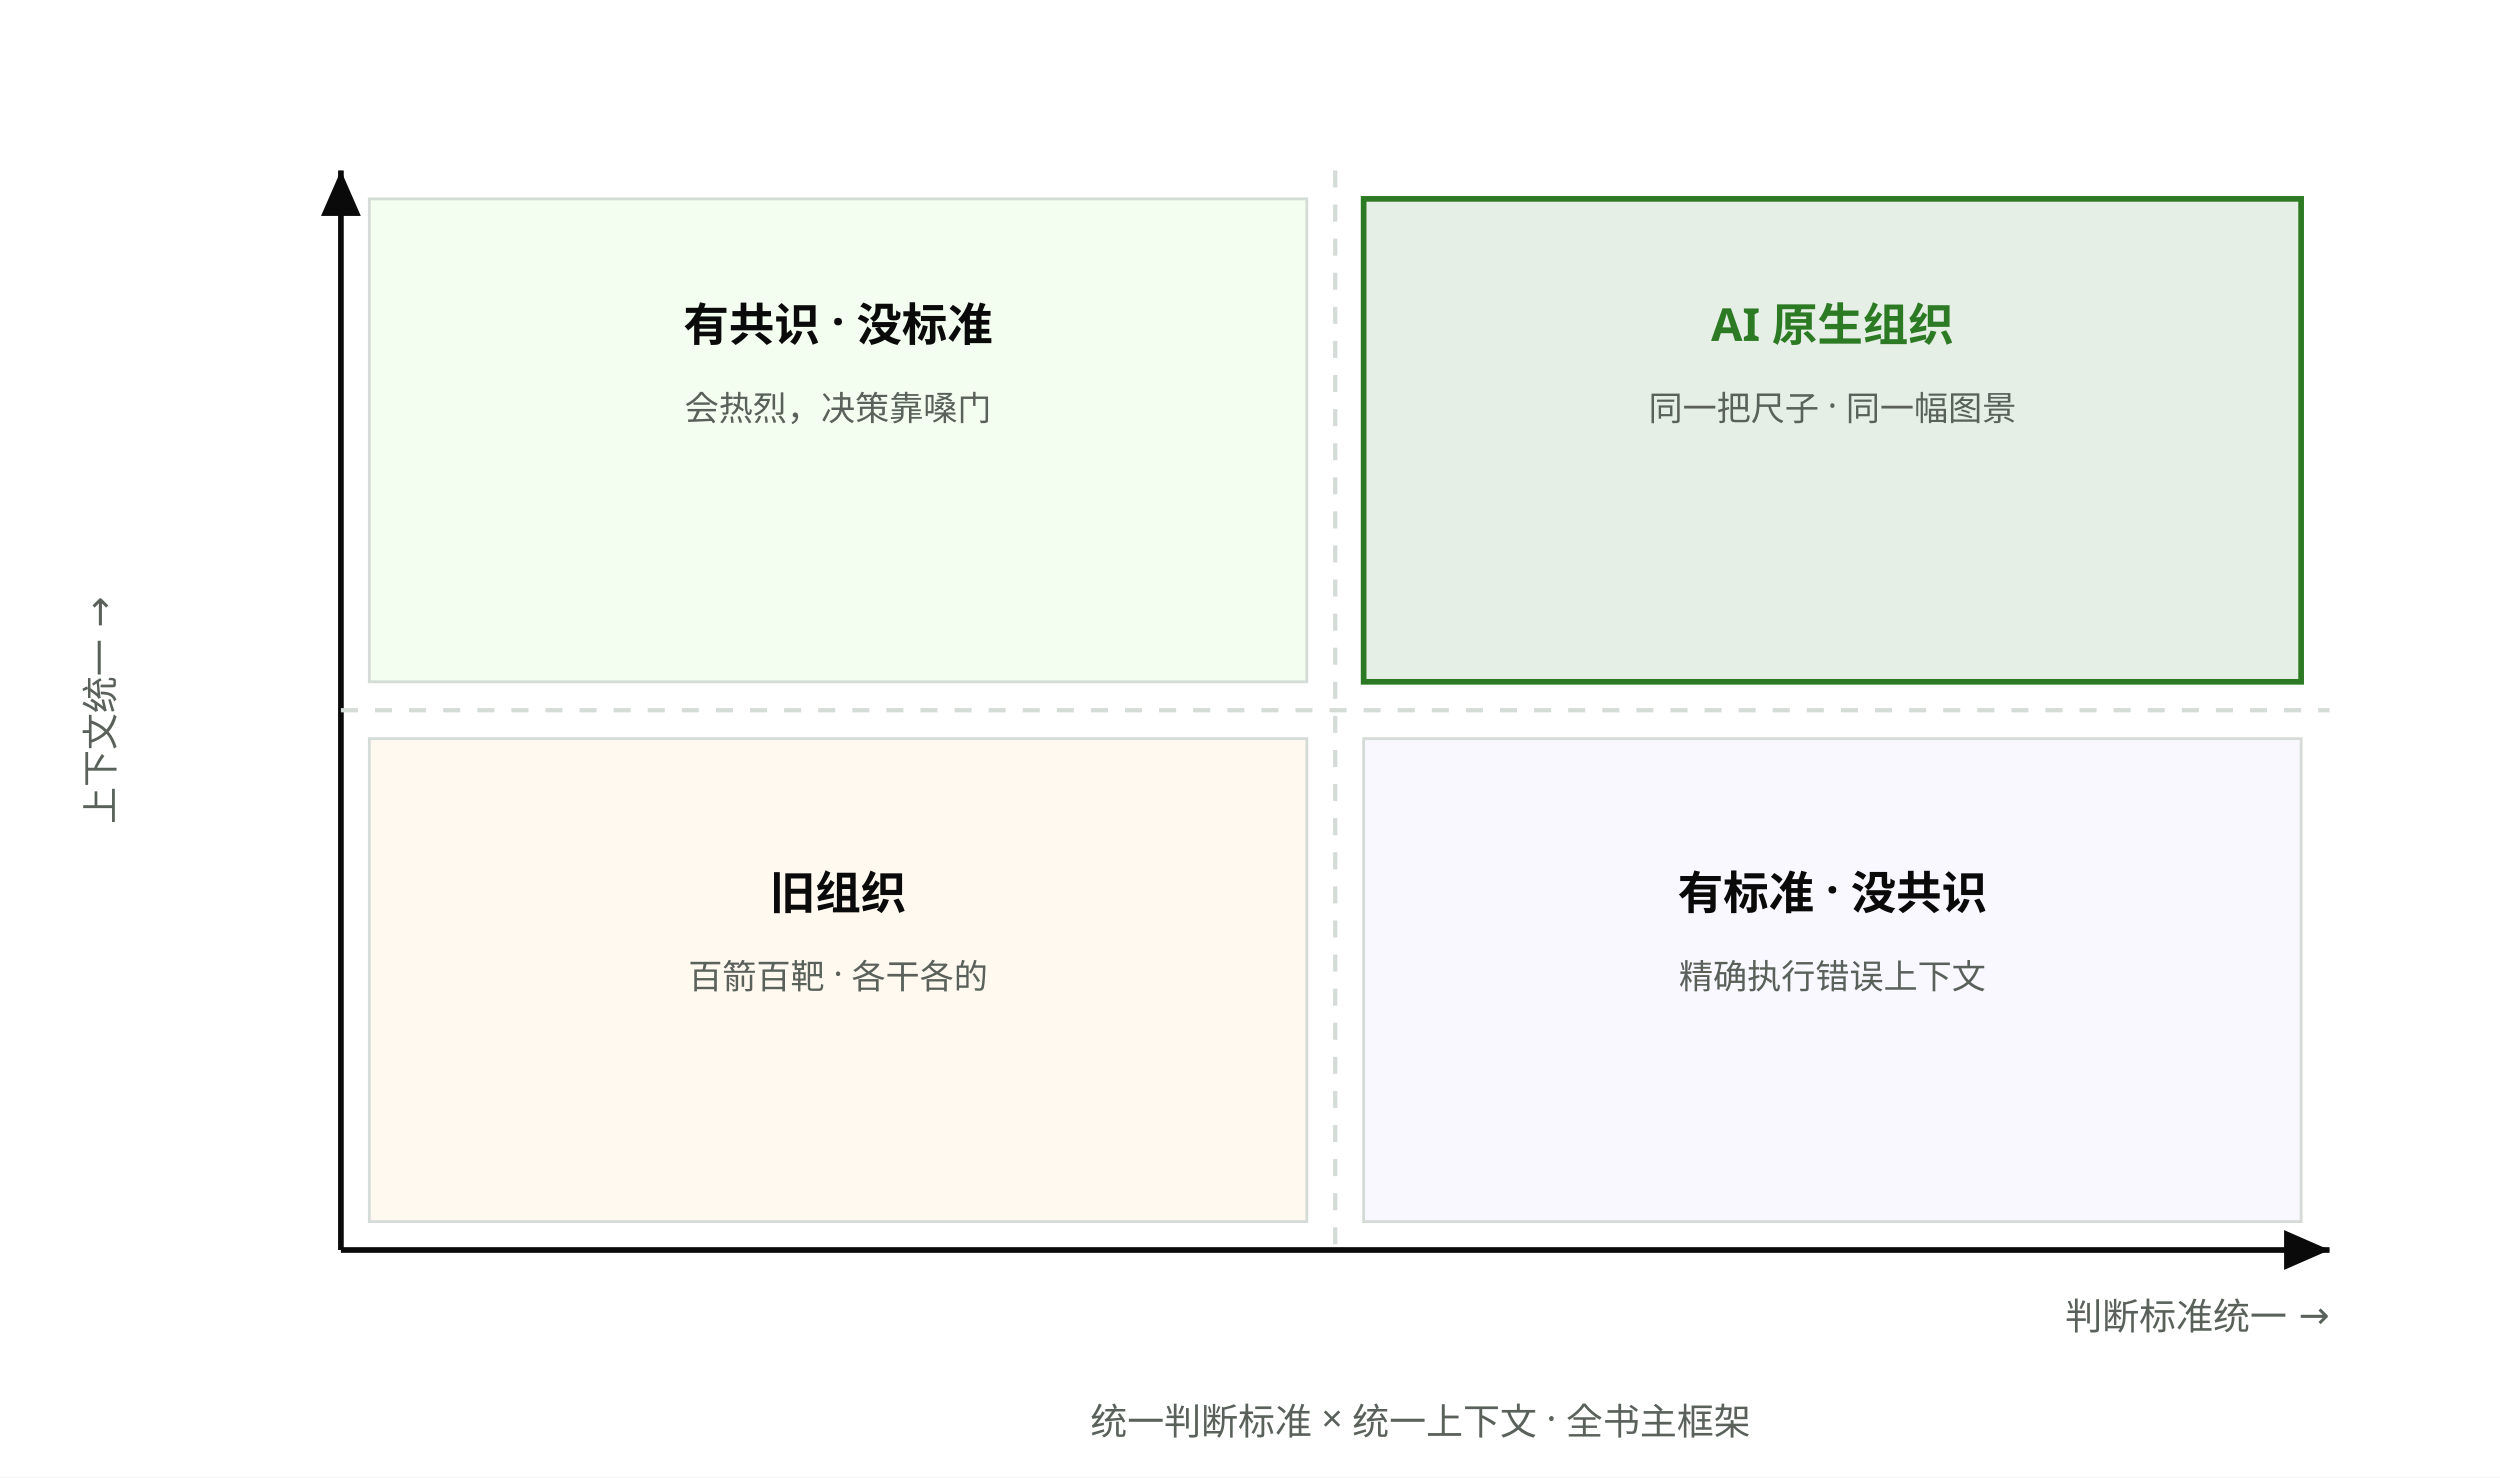
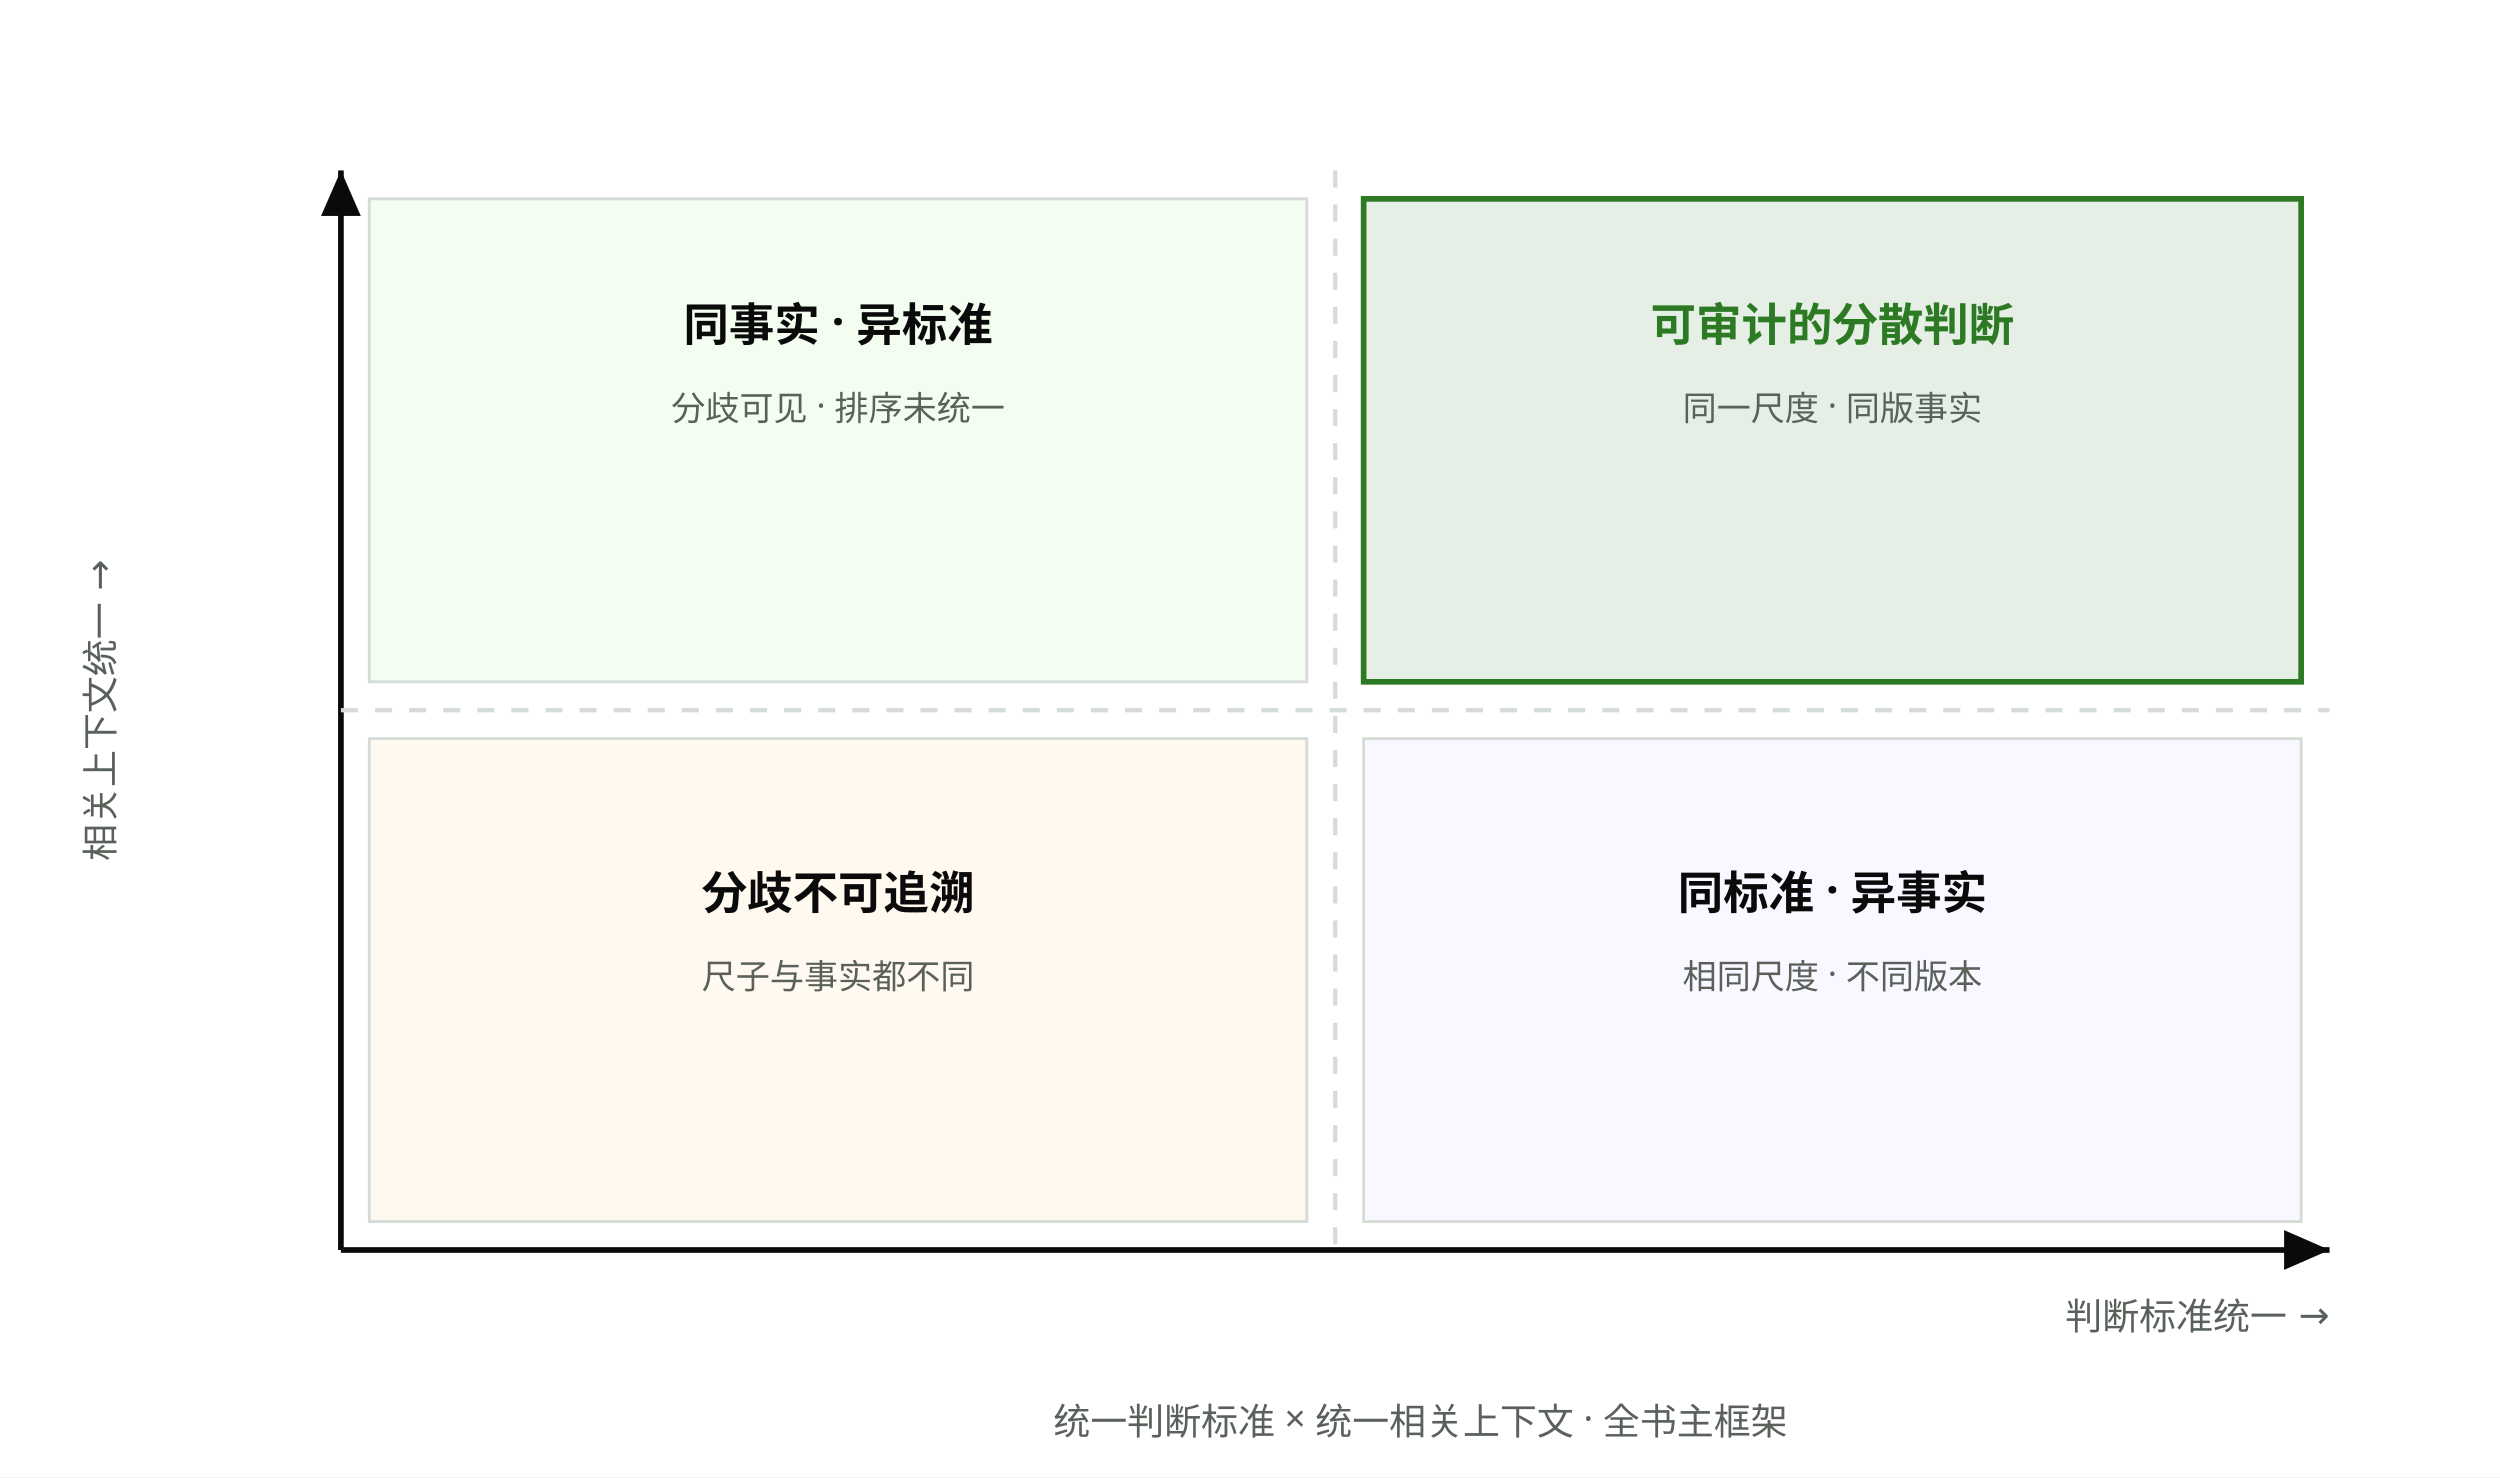
<svg xmlns="http://www.w3.org/2000/svg" viewBox="0 0 880 520" role="img" aria-labelledby="t d">
  <rect width="880" height="520" fill="#fff" />
  <line x1="120" y1="440" x2="820" y2="440" stroke="#0a0a0a" stroke-width="2" />
  <line x1="120" y1="440" x2="120" y2="60" stroke="#0a0a0a" stroke-width="2" />
  <polygon points="820,440 804,433 804,447" fill="#0a0a0a" />
  <polygon points="120,60 113,76 127,76" fill="#0a0a0a" />
  <text x="820" y="468" text-anchor="end" font-family="PingFang SC, Microsoft YaHei, sans-serif" font-size="13" fill="#59615a">判断标准统一 →</text>
-   <text x="40" y="250" transform="rotate(-90 40 250)" text-anchor="middle" font-family="PingFang SC, Microsoft YaHei, sans-serif" font-size="13" fill="#59615a">上下文统一 →</text>
+   <text x="40" y="250" transform="rotate(-90 40 250)" text-anchor="middle" font-family="PingFang SC, Microsoft YaHei, sans-serif" font-size="13" fill="#59615a">相关上下文统一 →</text>
  <line x1="470" y1="60" x2="470" y2="440" stroke="#d5dbd6" stroke-width="1.5" stroke-dasharray="6 6" />
  <line x1="120" y1="250" x2="820" y2="250" stroke="#d5dbd6" stroke-width="1.5" stroke-dasharray="6 6" />
  <rect x="130" y="70" width="330" height="170" fill="#6bed4a" fill-opacity="0.08" stroke="#d5dbd6" />
  <rect x="480" y="70" width="330" height="170" fill="#2d7a25" fill-opacity="0.12" stroke="#2d7a25" stroke-width="2" />
  <rect x="130" y="260" width="330" height="170" fill="#ffb347" fill-opacity="0.08" stroke="#d5dbd6" />
  <rect x="480" y="260" width="330" height="170" fill="#b69cff" fill-opacity="0.08" stroke="#d5dbd6" />
  <g font-family="PingFang SC, Microsoft YaHei, sans-serif" fill="#0a0a0a">
-     <text x="295" y="120" text-anchor="middle" font-size="16" font-weight="700">有共识 · 没标准</text>
-     <text x="295" y="148" text-anchor="middle" font-size="12" fill="#59615a">会热烈，决策靠嗓门</text>
-     <text x="645" y="120" text-anchor="middle" font-size="16" font-weight="700" fill="#2d7a25">AI 原生组织</text>
-     <text x="645" y="148" text-anchor="middle" font-size="12" fill="#59615a">同一把尺子 · 同一幅图景</text>
-     <text x="295" y="320" text-anchor="middle" font-size="16" font-weight="700">旧组织</text>
-     <text x="295" y="348" text-anchor="middle" font-size="12" fill="#59615a">百箭百靶 · 各干各的</text>
-     <text x="645" y="320" text-anchor="middle" font-size="16" font-weight="700">有标准 · 没共识</text>
-     <text x="645" y="348" text-anchor="middle" font-size="12" fill="#59615a">精确执行错误上下文</text>
+     <text x="295" y="120" text-anchor="middle" font-size="16" font-weight="700">同事实 · 异标准</text>
+     <text x="295" y="148" text-anchor="middle" font-size="12" fill="#59615a">分歧可见 · 排序未统一</text>
+     <text x="645" y="120" text-anchor="middle" font-size="16" font-weight="700" fill="#2d7a25">可审计的分散判断</text>
+     <text x="645" y="148" text-anchor="middle" font-size="12" fill="#59615a">同一尺度 · 同版事实</text>
+     <text x="295" y="320" text-anchor="middle" font-size="16" font-weight="700">分歧不可追溯</text>
+     <text x="295" y="348" text-anchor="middle" font-size="12" fill="#59615a">尺子与事实都不同</text>
+     <text x="645" y="320" text-anchor="middle" font-size="16" font-weight="700">同标准 · 异事实</text>
+     <text x="645" y="348" text-anchor="middle" font-size="12" fill="#59615a">相同尺度 · 不同版本</text>
  </g>
-   <text x="500" y="505" text-anchor="middle" font-family="PingFang SC, Microsoft YaHei, sans-serif" font-size="13" fill="#59615a">统一判断标准 × 统一上下文 · 全书主框架</text>
+   <text x="500" y="505" text-anchor="middle" font-family="PingFang SC, Microsoft YaHei, sans-serif" font-size="13" fill="#59615a">统一判断标准 × 统一相关上下文 · 全书主框架</text>
</svg>
